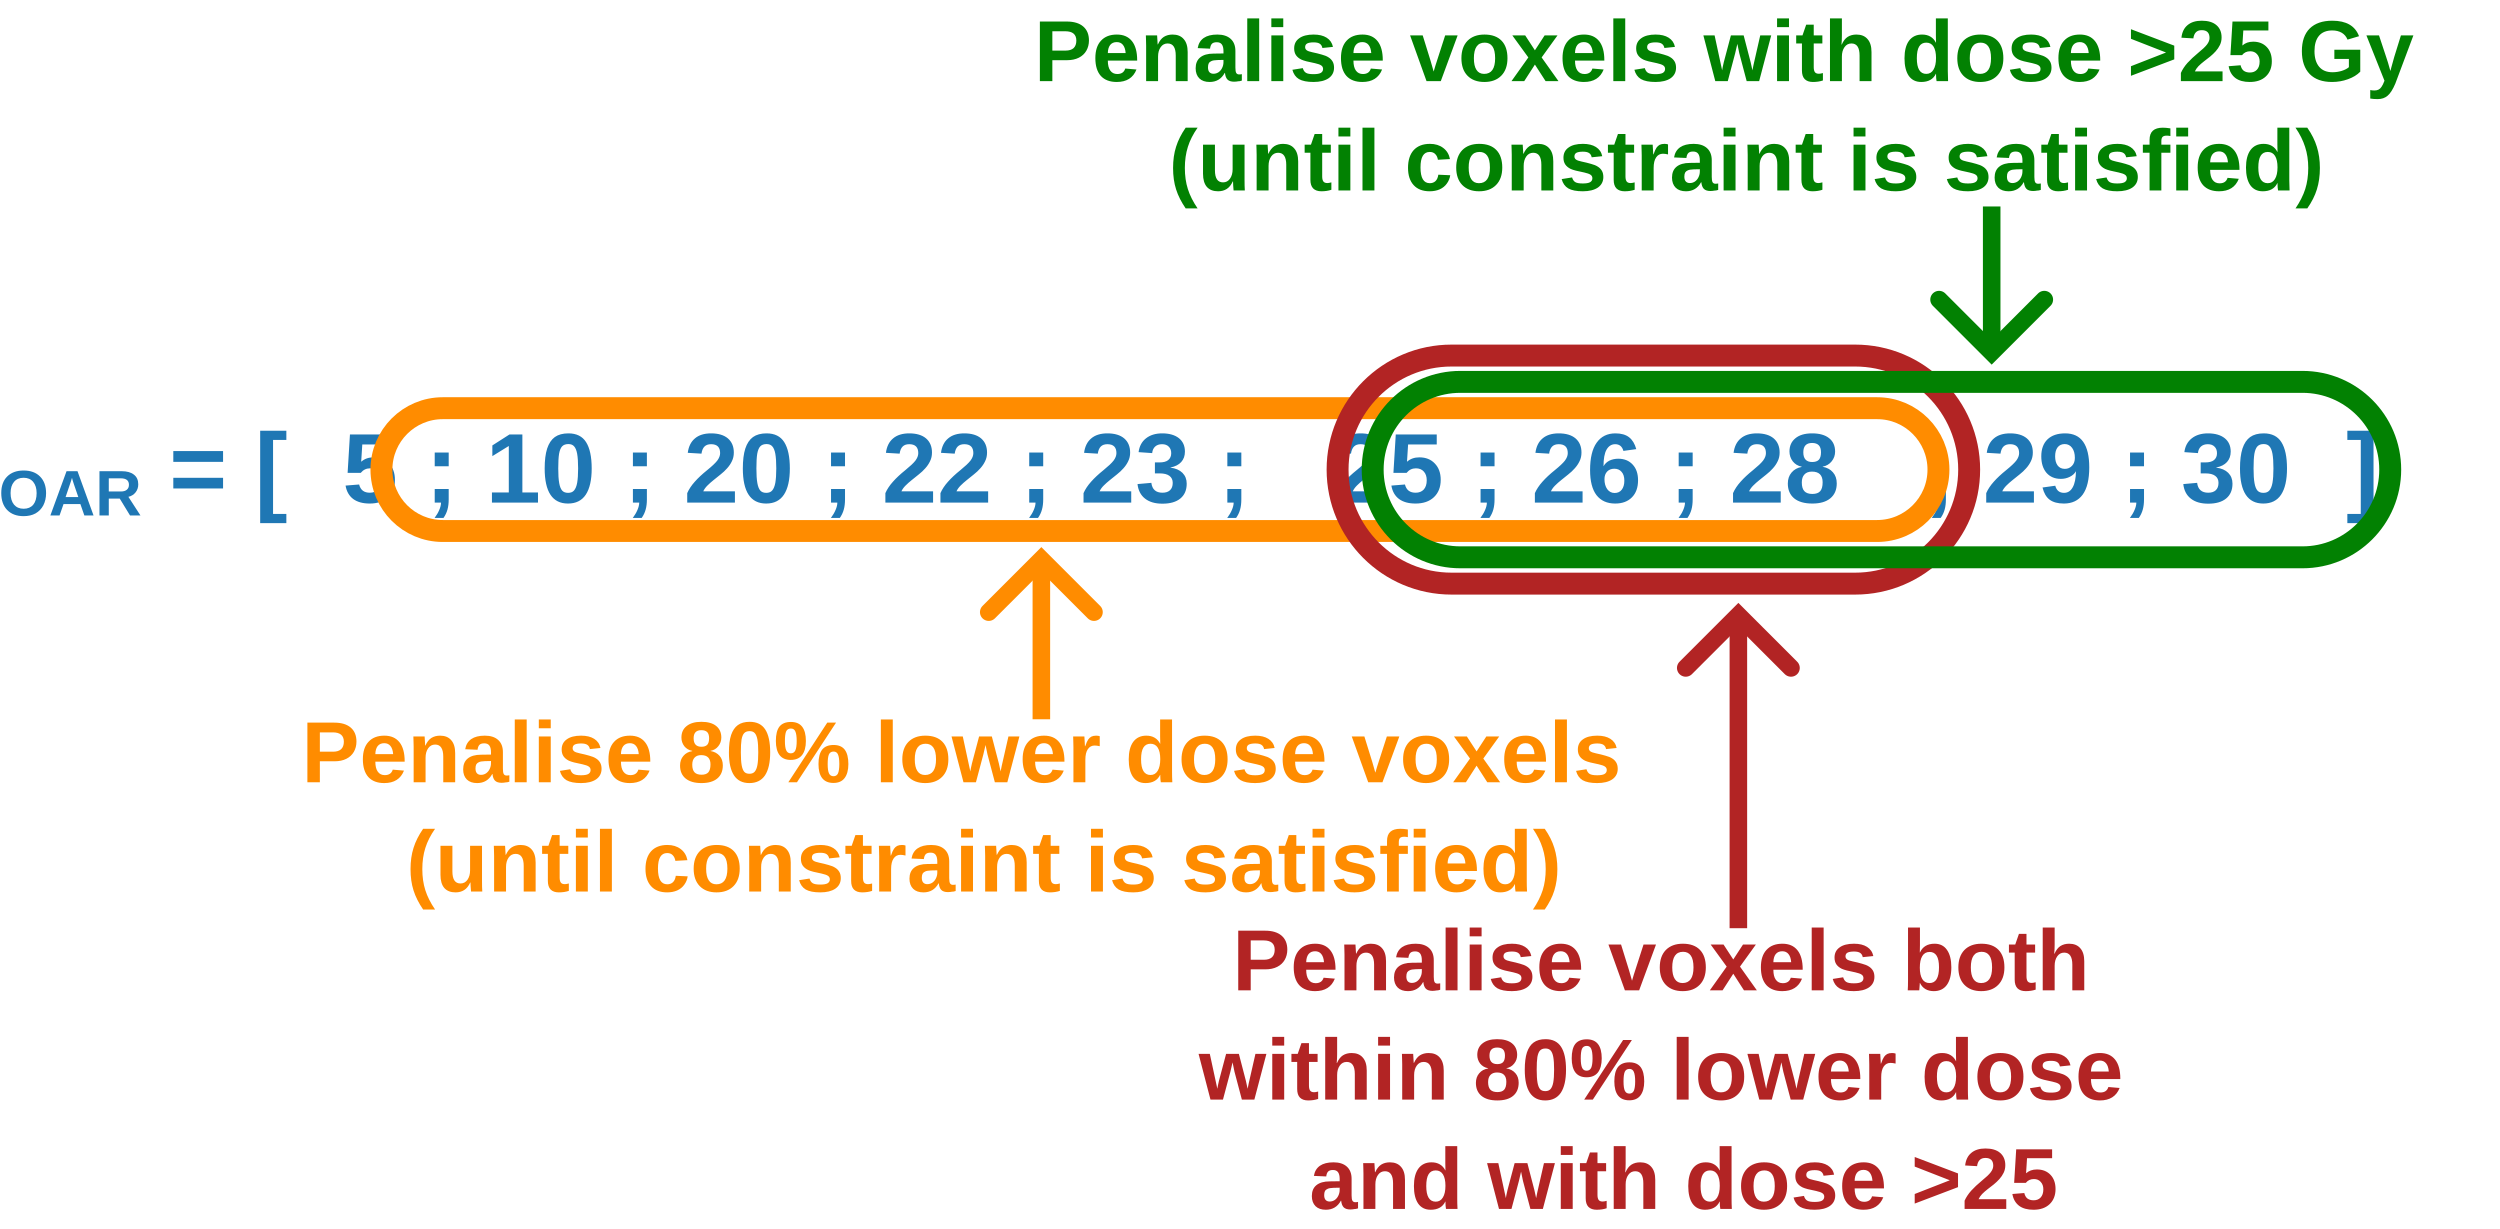
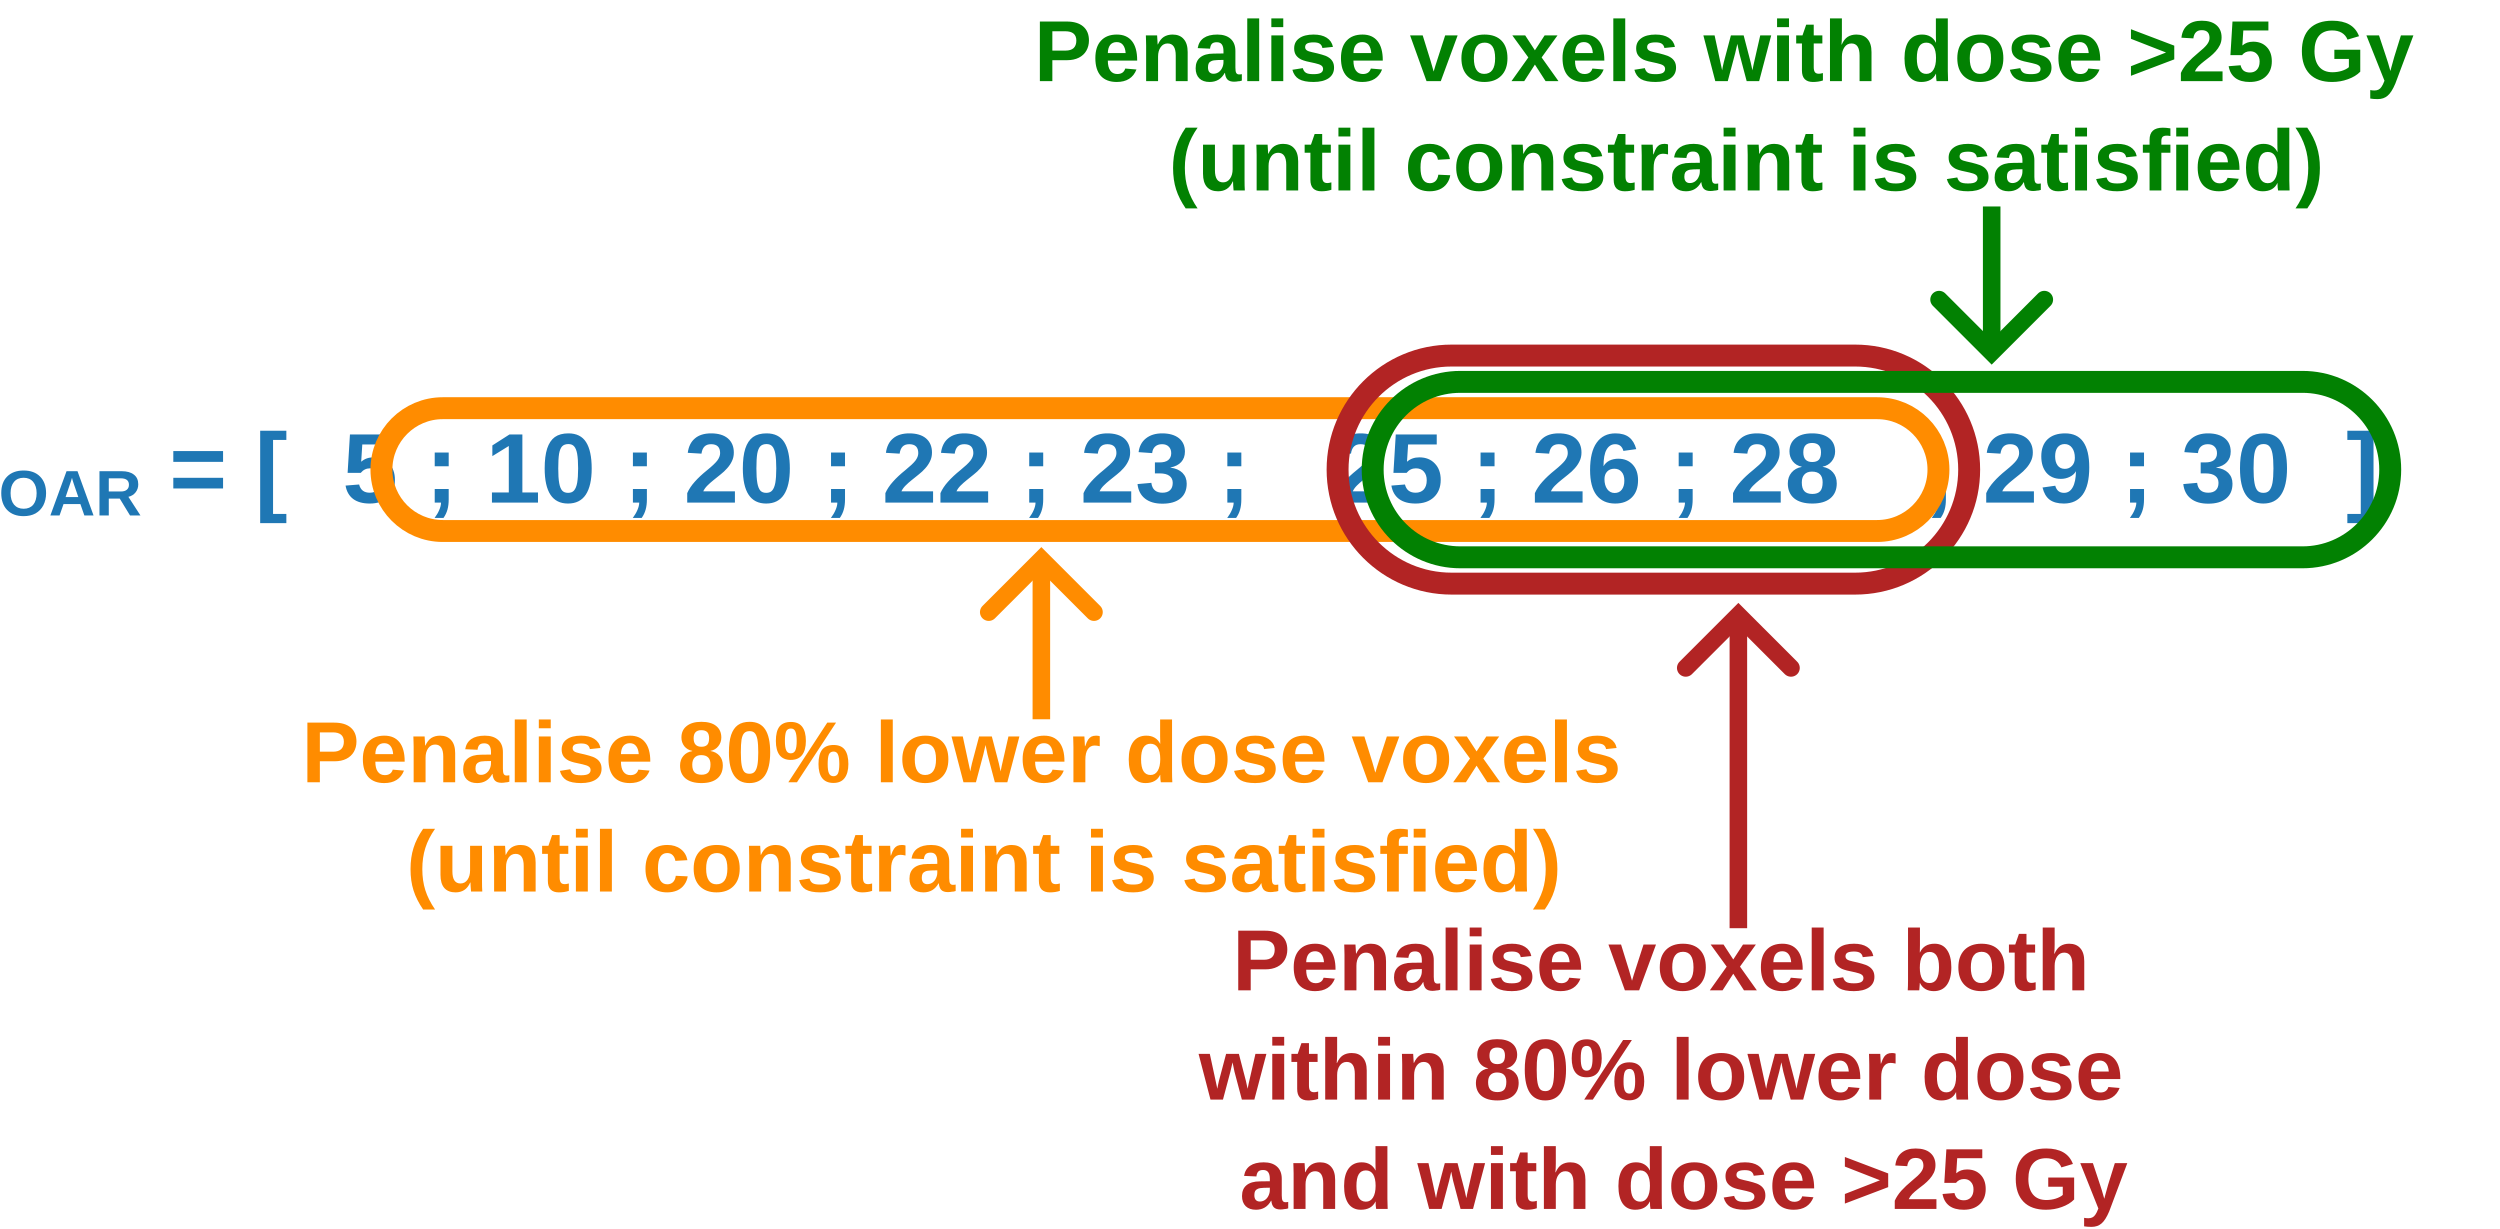
<svg xmlns="http://www.w3.org/2000/svg" width="285mm" height="140mm" viewBox="0 0 285 140" version="1.1" id="svg1" xml:space="preserve">
  <defs id="defs1">
    <marker style="overflow:visible" id="ArrowWideRounded" refX="0" refY="0" orient="auto-start-reverse" markerWidth="1" markerHeight="1" viewBox="0 0 1 1" preserveAspectRatio="xMidYMid">
      <path style="fill:none;stroke:context-stroke;stroke-width:1;stroke-linecap:round" d="M 3,-3 0,0 3,3" transform="rotate(180,0.125,0)" id="path20" />
    </marker>
    <clipPath clipPathUnits="userSpaceOnUse" id="clipEmfPath1">
      <path d="M 0,0 H 54.765 V 24.949 H 0 Z" id="path1-9" />
    </clipPath>
    <pattern id="EMFhbasepattern" patternUnits="userSpaceOnUse" width="6" height="6" x="0" y="0" />
    <marker style="overflow:visible" id="ArrowWideRounded-7" refX="0" refY="0" orient="auto-start-reverse" markerWidth="1" markerHeight="1" viewBox="0 0 1 1" preserveAspectRatio="xMidYMid">
      <path style="fill:none;stroke:context-stroke;stroke-width:1;stroke-linecap:round" d="M 3,-3 0,0 3,3" transform="rotate(180,0.125,0)" id="path20-7" />
    </marker>
    <marker style="overflow:visible" id="ArrowWideRounded-5" refX="0" refY="0" orient="auto-start-reverse" markerWidth="1" markerHeight="1" viewBox="0 0 1 1" preserveAspectRatio="xMidYMid">
      <path style="fill:none;stroke:context-stroke;stroke-width:1;stroke-linecap:round" d="M 3,-3 0,0 3,3" transform="rotate(180,0.125,0)" id="path20-1" />
    </marker>
  </defs>
  <g id="layer1" transform="translate(-7.262234,-29.22909)">
    <text xml:space="preserve" style="font-weight:bold;font-size:11.289px;font-family:Arial;-inkscape-font-specification:'Arial Bold';text-align:center;letter-spacing:0px;word-spacing:0px;text-anchor:middle;fill:#1f77b4;fill-opacity:1;stroke:#808080;stroke-width:0;stroke-linejoin:round;paint-order:stroke markers fill" x="147.189" y="86.526" id="text1">
      <tspan style="font-size:11.289px;fill:#1f77b4;fill-opacity:1;stroke-width:0" x="147.189" y="86.526" id="tspan2">d<tspan style="font-size:65%;baseline-shift:sub;fill:#1f77b4;fill-opacity:1" id="tspan16">OAR</tspan> = [  5 ; 10 ; 20 ; 22 ; 23 ;   25 ; 26 ; 28   ; 29 ; 30  ]</tspan>
    </text>
    <text fill="#c00000" font-family="Aptos, Aptos_MSFontService, sans-serif" font-weight="700" font-size="8.467px" id="text11-8" x="205.612" y="142.126" style="font-size:9.878px;text-align:center;text-anchor:middle;fill:#b22424;fill-opacity:1;stroke-width:0.265">
      <tspan x="205.612" y="142.126" id="tspan12-6" style="font-style:normal;font-variant:normal;font-weight:bold;font-stretch:normal;font-size:9.878px;font-family:Arial;-inkscape-font-specification:'Arial Bold';fill:#b22424;fill-opacity:1">Penalise voxels both</tspan>
      <tspan x="205.612" y="154.587" style="font-style:normal;font-variant:normal;font-weight:bold;font-stretch:normal;font-size:9.878px;font-family:Arial;-inkscape-font-specification:'Arial Bold';fill:#b22424;fill-opacity:1" id="tspan20">within 80% lower dose</tspan>
-       <tspan x="205.612" y="167.049" style="font-style:normal;font-variant:normal;font-weight:bold;font-stretch:normal;font-size:9.878px;font-family:Arial;-inkscape-font-specification:'Arial Bold';fill:#b22424;fill-opacity:1" id="tspan21">and with dose &gt;25</tspan>
+       <tspan x="205.612" y="167.049" style="font-style:normal;font-variant:normal;font-weight:bold;font-stretch:normal;font-size:9.878px;font-family:Arial;-inkscape-font-specification:'Arial Bold';fill:#b22424;fill-opacity:1" id="tspan21">and with dose &gt;25 Gy</tspan>
    </text>
    <text fill="#c00000" font-family="Aptos, Aptos_MSFontService, sans-serif" font-weight="700" font-size="8.467px" id="text21-9" x="125.856" y="118.408" style="font-size:9.878px;text-align:center;text-anchor:middle;fill:#ff8c00;fill-opacity:1;stroke-width:0.265">
      <tspan id="tspan6-8" x="125.856" y="118.408" style="font-style:normal;font-variant:normal;font-weight:bold;font-stretch:normal;font-size:9.878px;font-family:Arial;-inkscape-font-specification:'Arial Bold';fill:#ff8c00;fill-opacity:1">Penalise 80% lower dose voxels</tspan>
      <tspan id="tspan7-8" x="125.856" y="130.87" style="font-style:normal;font-variant:normal;font-weight:bold;font-stretch:normal;font-size:9.878px;font-family:Arial;-inkscape-font-specification:'Arial Bold';fill:#ff8c00;fill-opacity:1">(until constraint is satisfied)</tspan>
    </text>
    <text fill="#c00000" font-family="Aptos, Aptos_MSFontService, sans-serif" font-weight="700" font-size="8.467px" id="text21-9-8" x="212.788" y="38.48" style="font-size:9.878px;text-align:center;text-anchor:middle;fill:#028102;fill-opacity:1;stroke-width:0.265">
      <tspan id="tspan6-8-8" x="212.788" y="38.48" style="font-style:normal;font-variant:normal;font-weight:bold;font-stretch:normal;font-size:9.878px;font-family:Arial;-inkscape-font-specification:'Arial Bold';fill:#028102;fill-opacity:1">Penalise voxels with dose &gt;25 Gy</tspan>
      <tspan id="tspan7-8-0" x="212.788" y="50.941" style="font-style:normal;font-variant:normal;font-weight:bold;font-stretch:normal;font-size:9.878px;font-family:Arial;-inkscape-font-specification:'Arial Bold';fill:#028102;fill-opacity:1">(until constraint is satisfied)</tspan>
    </text>
    <rect style="fill:none;fill-opacity:1;stroke:#ff8c00;stroke-width:2.5;stroke-linejoin:round;stroke-dasharray:none;stroke-opacity:1;paint-order:stroke markers fill" id="rect12" width="177.5" height="14" x="50.746" y="75.763" ry="7" rx="7" />
    <rect style="fill:none;fill-opacity:1;stroke:#b22424;stroke-width:2.5;stroke-linejoin:round;stroke-dasharray:none;stroke-opacity:1;paint-order:stroke markers fill" id="rect13" width="72" height="26" x="159.747" y="69.763" ry="13" rx="13" />
    <rect style="fill:none;fill-opacity:1;stroke:#028102;stroke-width:2.5;stroke-linejoin:round;stroke-dasharray:none;stroke-opacity:1;paint-order:stroke markers fill" id="rect14" width="116" height="20" x="163.747" y="72.763" ry="10" rx="10" />
    <path style="fill:#156082;fill-opacity:1;stroke:#ff8c00;stroke-width:2;stroke-linejoin:round;stroke-dasharray:none;stroke-opacity:1;marker-end:url(#ArrowWideRounded);paint-order:stroke markers fill" d="M 125.977,111.222 V 93.513" id="path19" />
    <path style="fill:#c00000;fill-opacity:1;stroke:#b22424;stroke-width:2;stroke-linejoin:round;stroke-dasharray:none;stroke-opacity:1;marker-end:url(#ArrowWideRounded-5);paint-order:stroke markers fill" d="M 205.436,135.045 V 99.874" id="path19-2" />
    <path style="fill:#156082;fill-opacity:1;stroke:#028102;stroke-width:2;stroke-linejoin:round;stroke-dasharray:none;stroke-opacity:1;marker-end:url(#ArrowWideRounded-7);paint-order:stroke markers fill" d="M 234.314,52.763 V 68.884" id="path19-1" />
  </g>
</svg>
